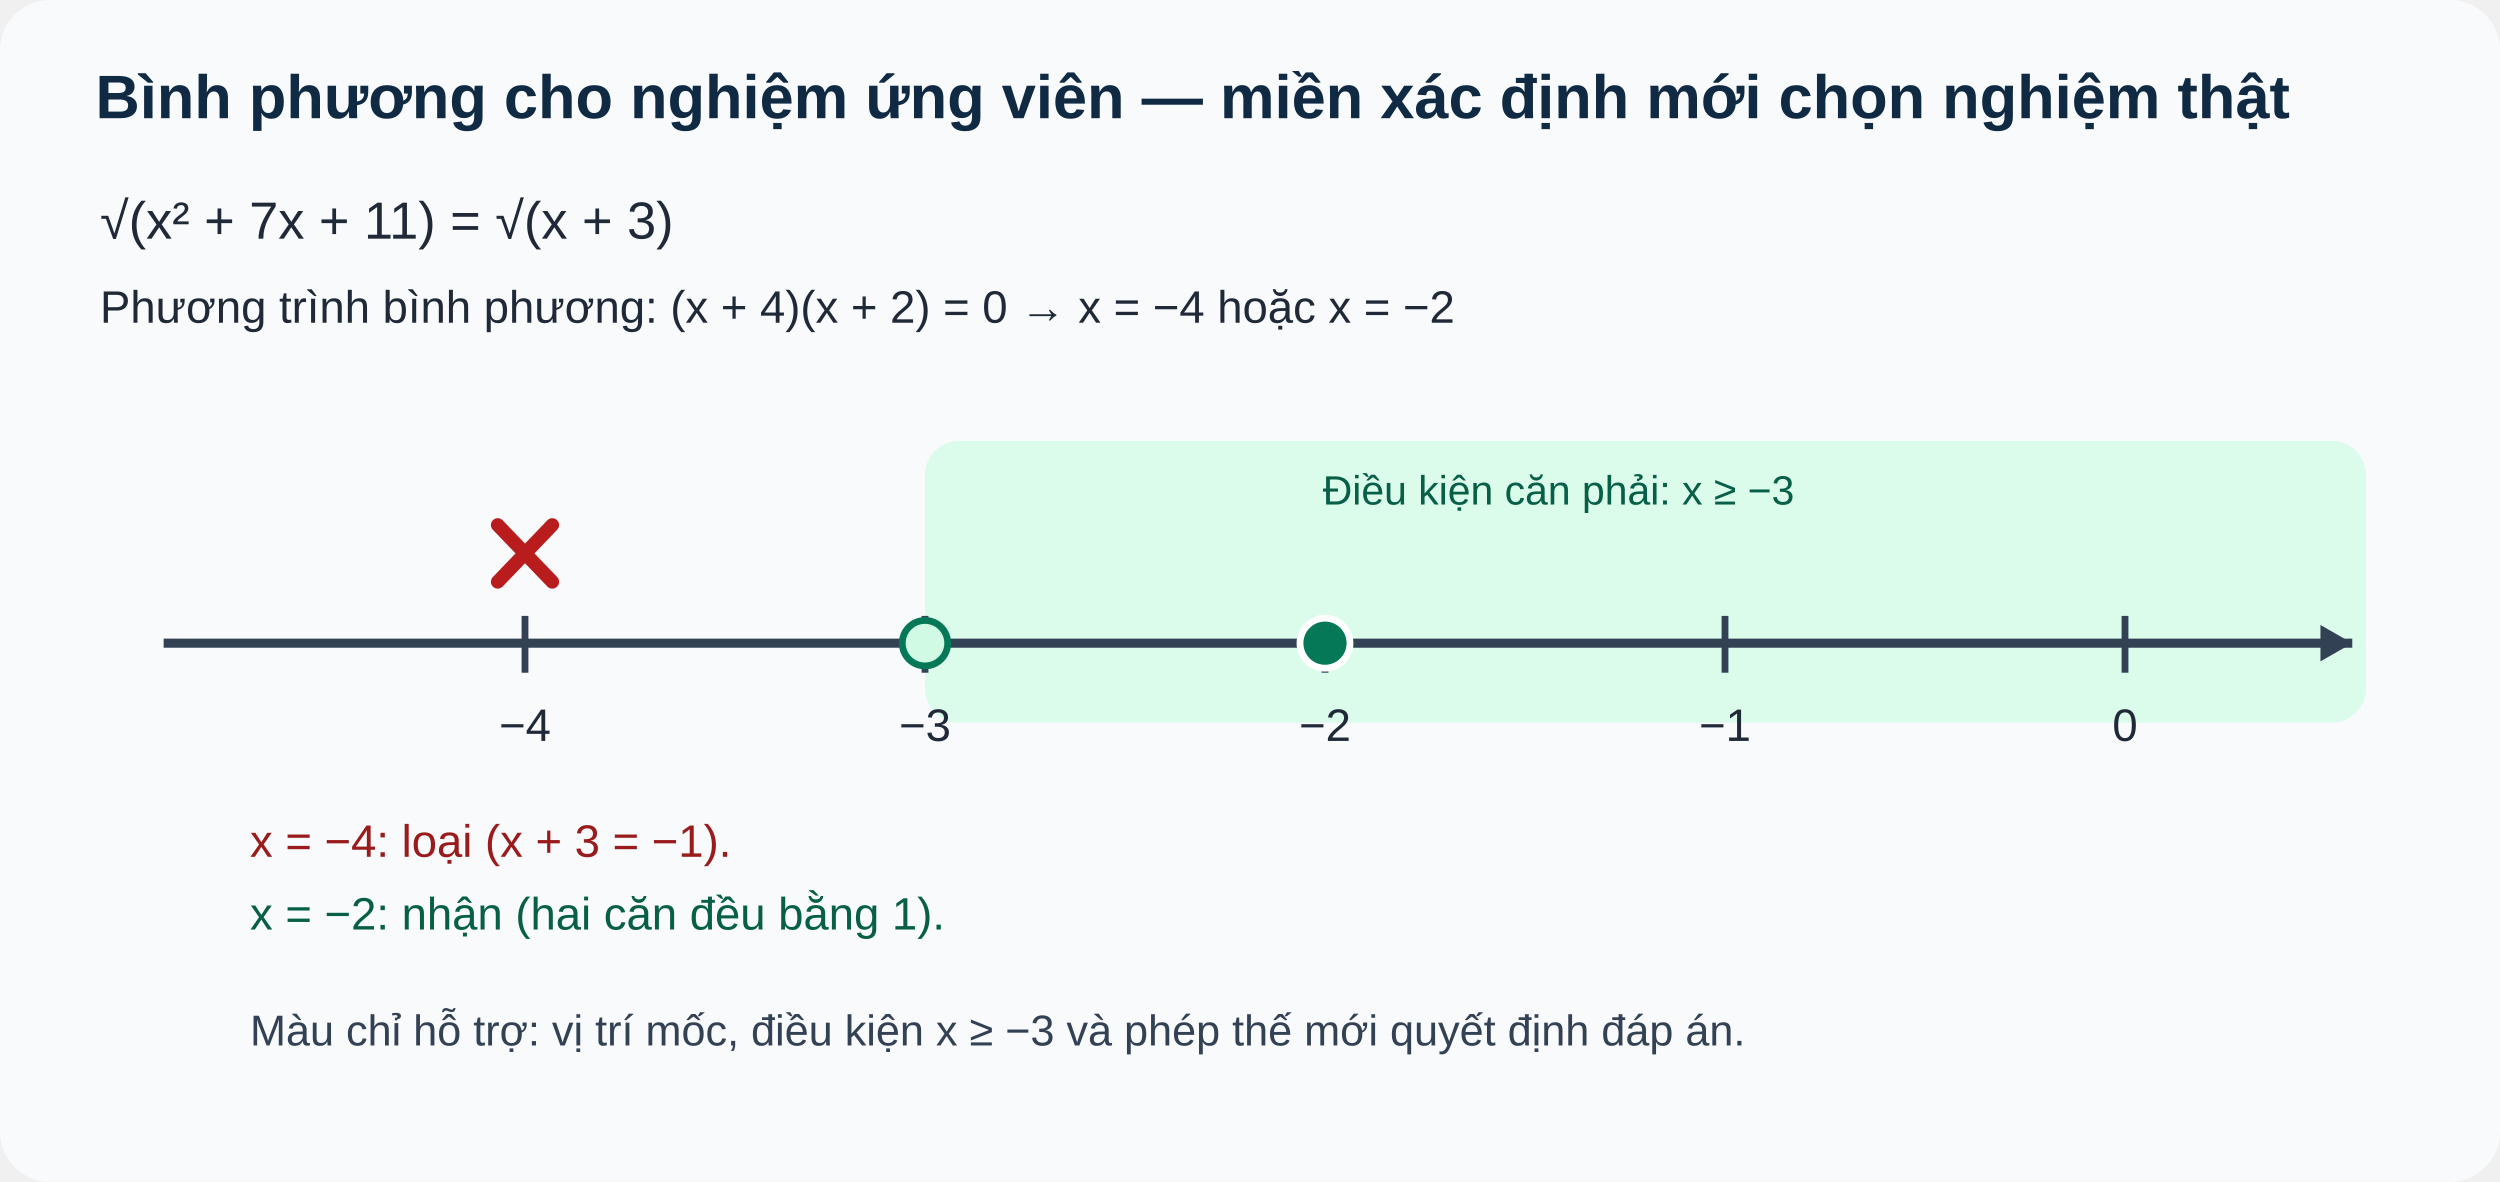
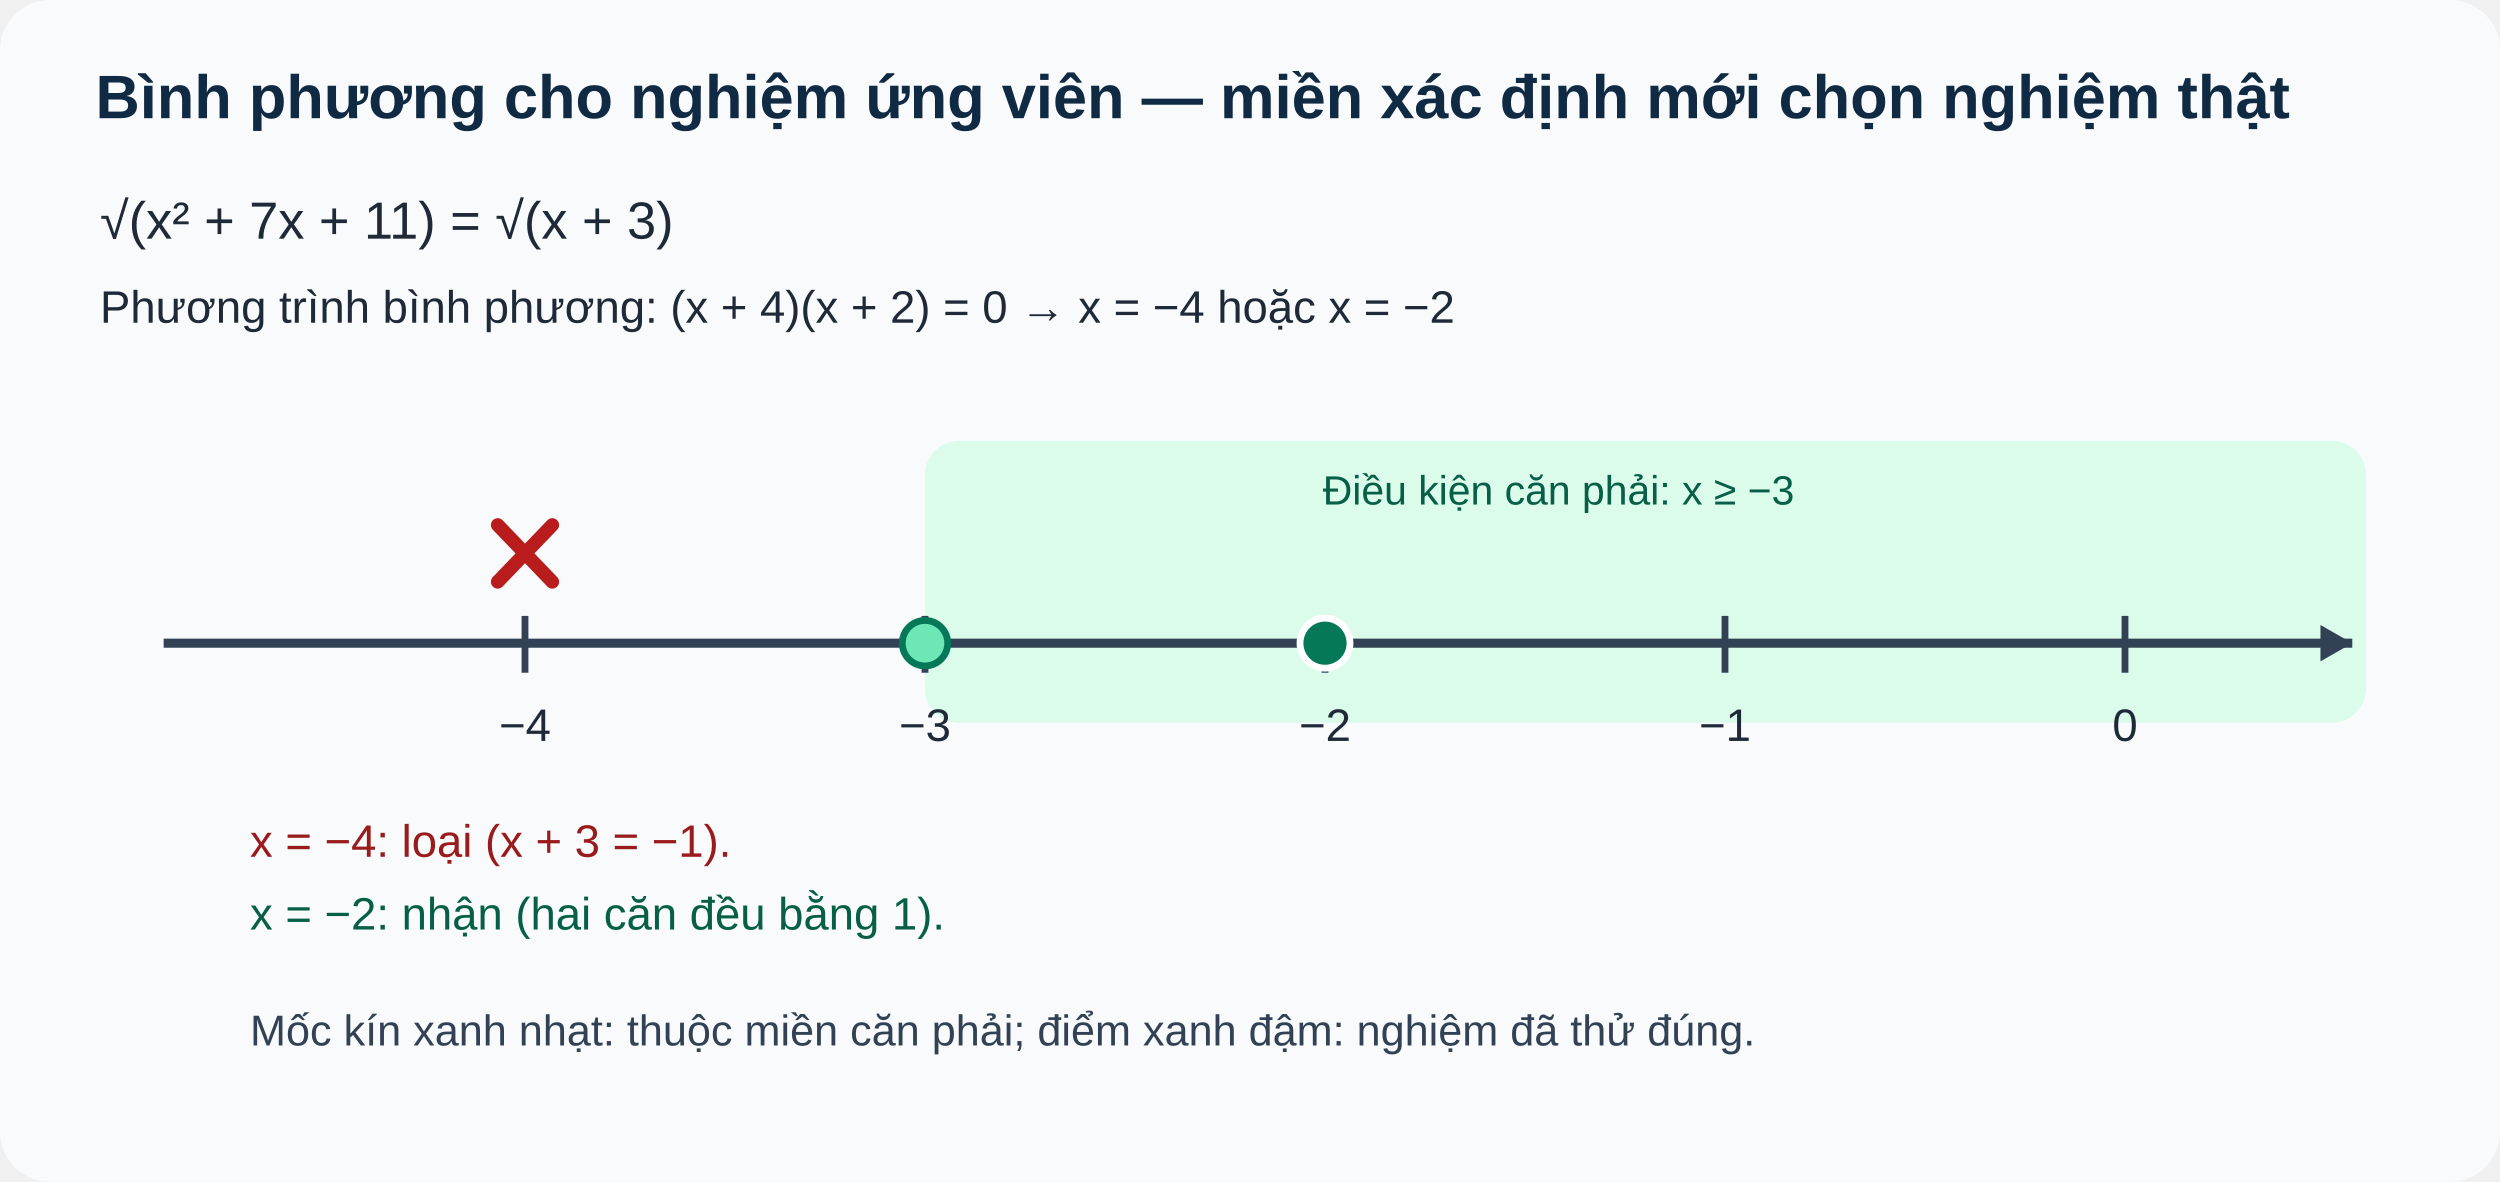
<svg xmlns="http://www.w3.org/2000/svg" width="1100" height="520" viewBox="0 0 1100 520" role="img" aria-labelledby="titleDom descDom">
  <rect x="0" y="0" width="1100" height="520" rx="22" fill="#f8fafc" />
  <text x="42" y="52" font-size="27" font-weight="700" font-family="Arial,sans-serif" fill="#102a43">Bình phương cho nghiệm ứng viên — miền xác định mới chọn nghiệm thật</text>
  <text x="44" y="105" font-size="23" font-family="Arial,sans-serif" fill="#1f2937">√(x² + 7x + 11) = √(x + 3)</text>
  <text x="44" y="142" font-size="20" font-family="Arial,sans-serif" fill="#1f2937">Phương trình bình phương: (x + 4)(x + 2) = 0 → x = −4 hoặc x = −2</text>
  <rect x="407" y="194" width="634" height="124" fill="#d1fae5" fill-opacity="0.75" rx="15" />
  <text x="582" y="222" font-size="18" font-family="Arial,sans-serif" fill="#065f46">Điều kiện căn phải: x ≥ −3</text>
  <line x1="72" y1="283" x2="1035" y2="283" stroke="#334155" stroke-width="4" />
  <path d="M 1035 283 l -14 -8 v16 z" fill="#334155" />
  <g font-family="Arial,sans-serif" font-size="20" fill="#1f2937" text-anchor="middle">
    <line x1="231" y1="271" x2="231" y2="296" stroke="#334155" stroke-width="3" />
    <text x="231" y="326">−4</text>
    <line x1="407" y1="271" x2="407" y2="296" stroke="#334155" stroke-width="3" />
    <text x="407" y="326">−3</text>
    <line x1="583" y1="271" x2="583" y2="296" stroke="#334155" stroke-width="3" />
    <text x="583" y="326">−2</text>
    <line x1="759" y1="271" x2="759" y2="296" stroke="#334155" stroke-width="3" />
    <text x="759" y="326">−1</text>
    <line x1="935" y1="271" x2="935" y2="296" stroke="#334155" stroke-width="3" />
    <text x="935" y="326">0</text>
  </g>
  <path d="M219 256 l24 -25 M219 231 l24 25" stroke="#b91c1c" stroke-width="6" stroke-linecap="round" />
-   <circle cx="407" cy="283" r="10" fill="#d1fae5" stroke="#047857" stroke-width="3" />
+   <circle cx="407" cy="283" r="10" fill="#6ee7b7" stroke="#047857" stroke-width="3" />
  <circle cx="583" cy="283" r="11" fill="#047857" stroke="#fff" stroke-width="3" />
  <text x="110" y="377" font-size="20" font-family="Arial,sans-serif" fill="#991b1b">x = −4: loại (x + 3 = −1).</text>
  <text x="110" y="409" font-size="20" font-family="Arial,sans-serif" fill="#065f46">x = −2: nhận (hai căn đều bằng 1).</text>
-   <text x="110" y="460" font-size="19" font-family="Arial,sans-serif" fill="#334155">Màu chỉ hỗ trợ: vị trí mốc, điều kiện x ≥ −3 và phép thế mới quyết định đáp án.</text>
+   <text x="110" y="460" font-size="19" font-family="Arial,sans-serif" fill="#334155">Mốc kín xanh nhạt: thuộc miền căn phải; điểm xanh đậm: nghiệm đã thử đúng.</text>
</svg>
